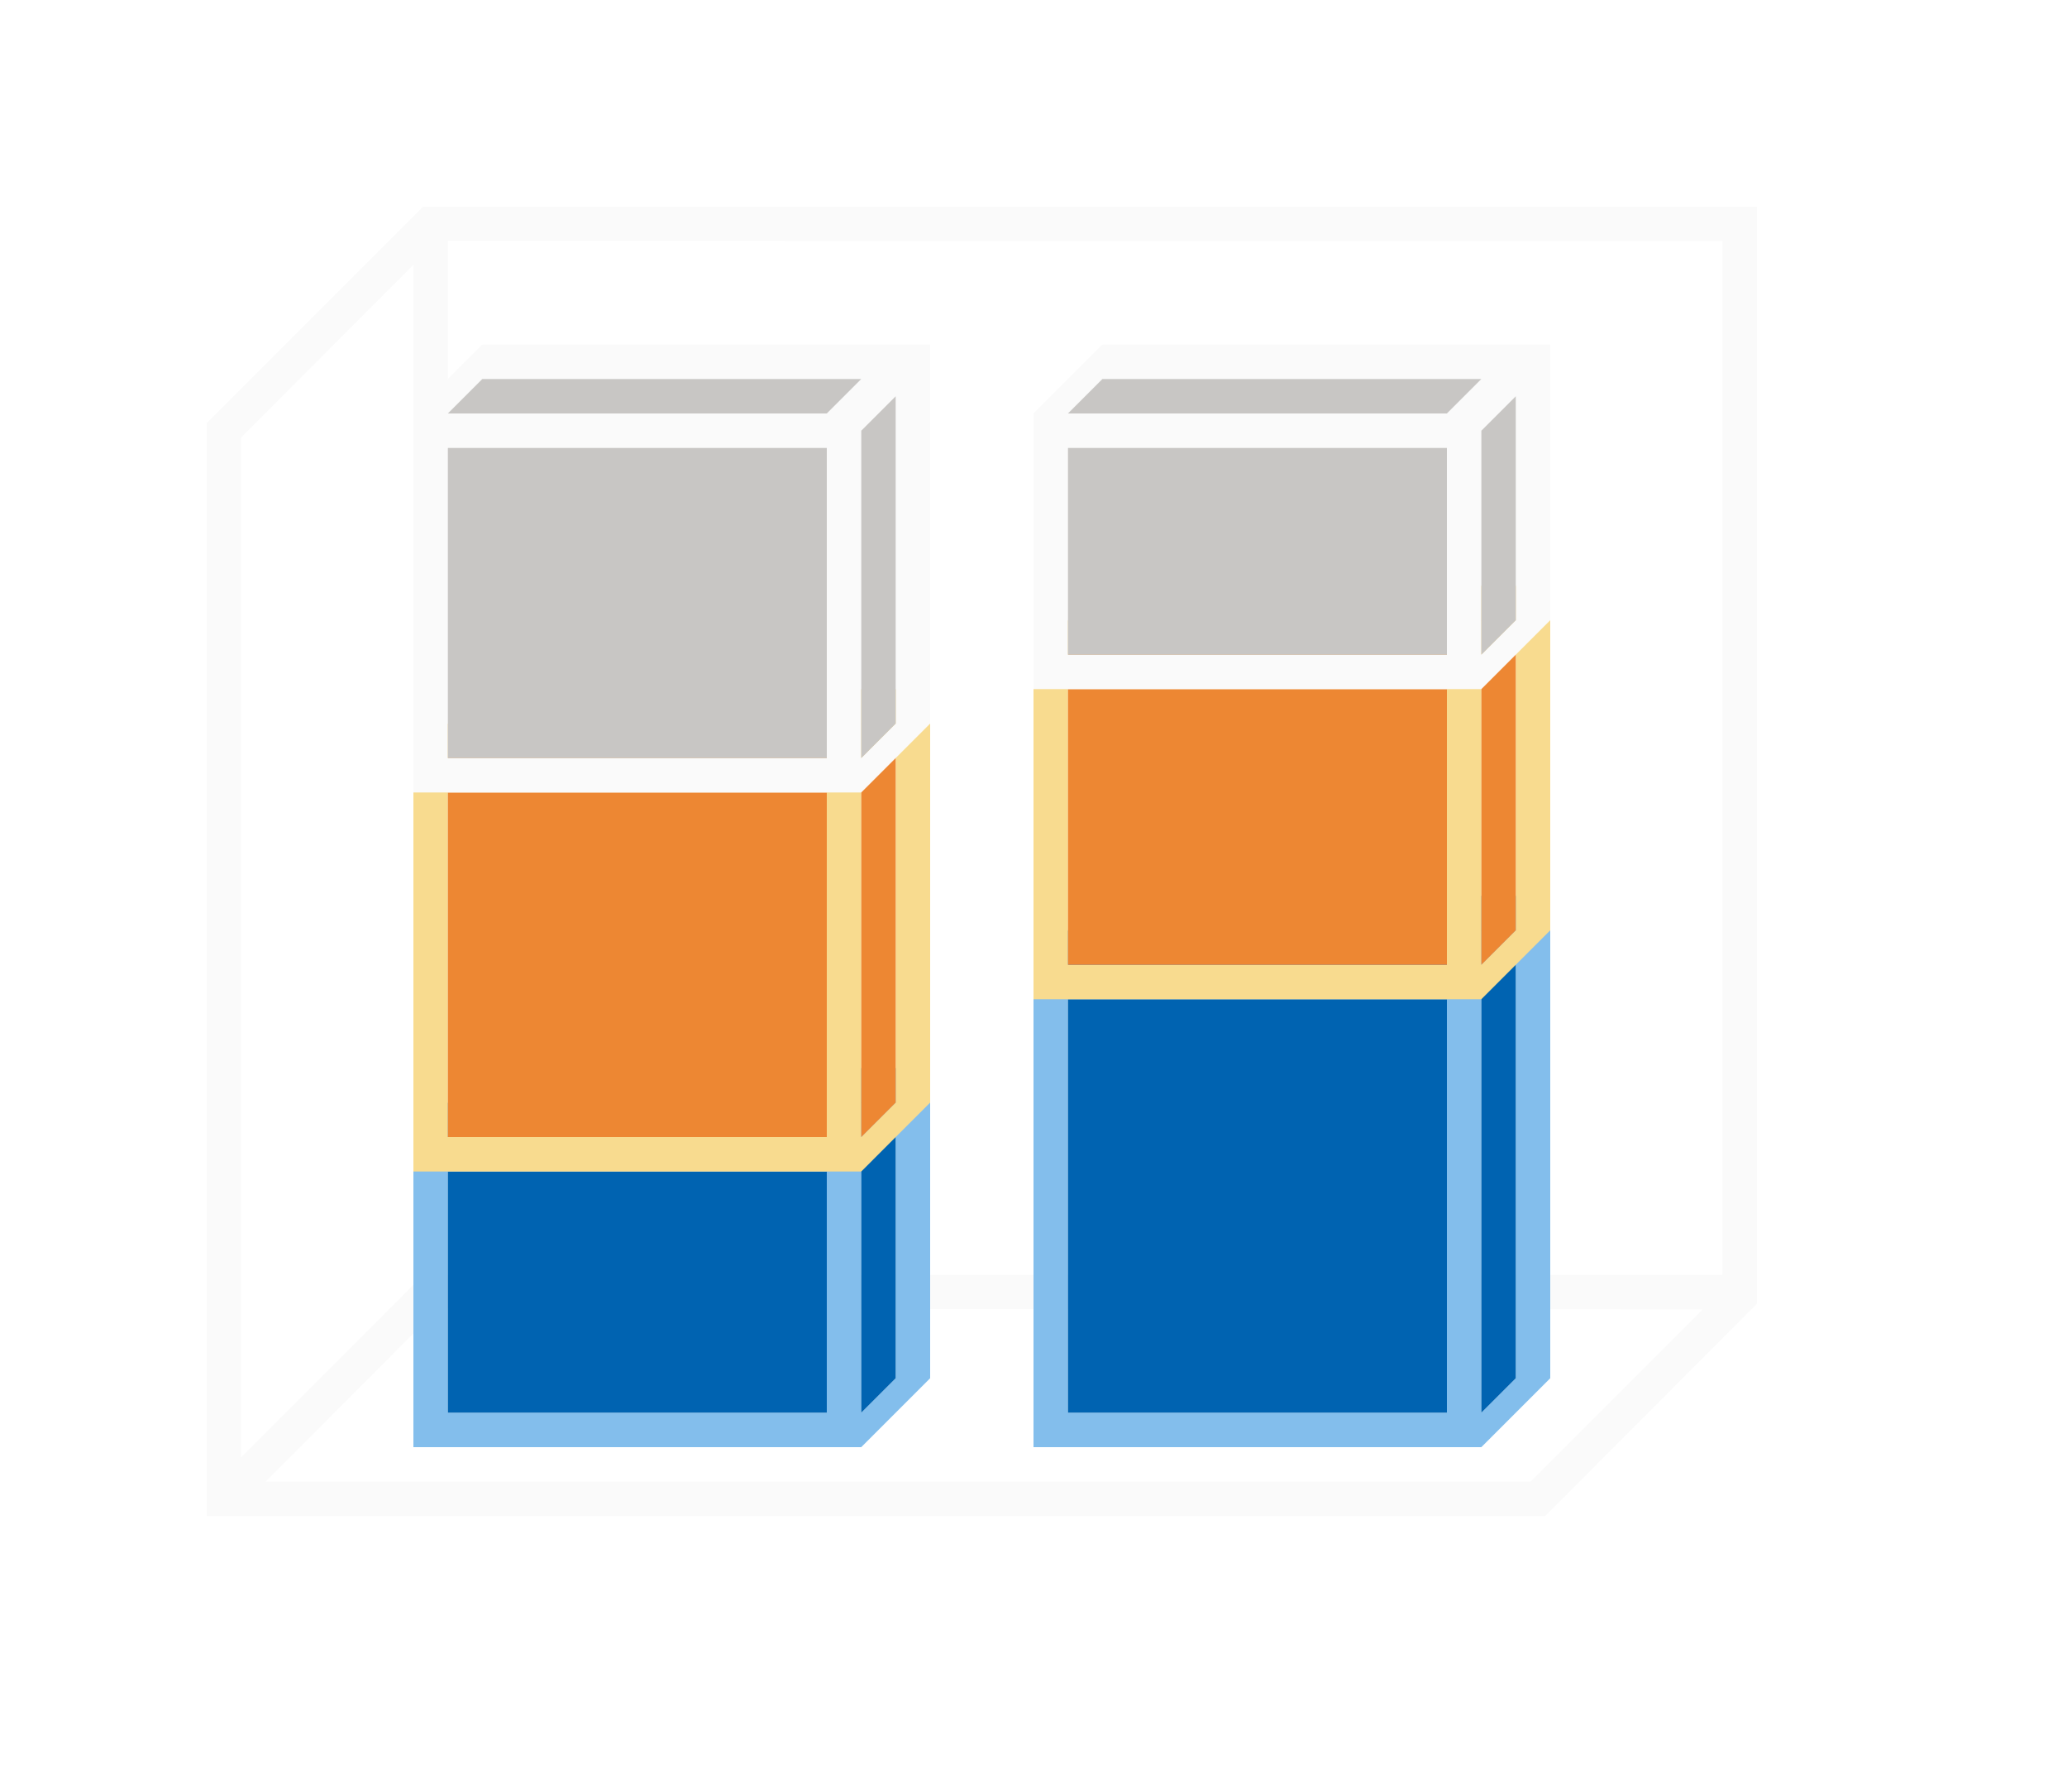
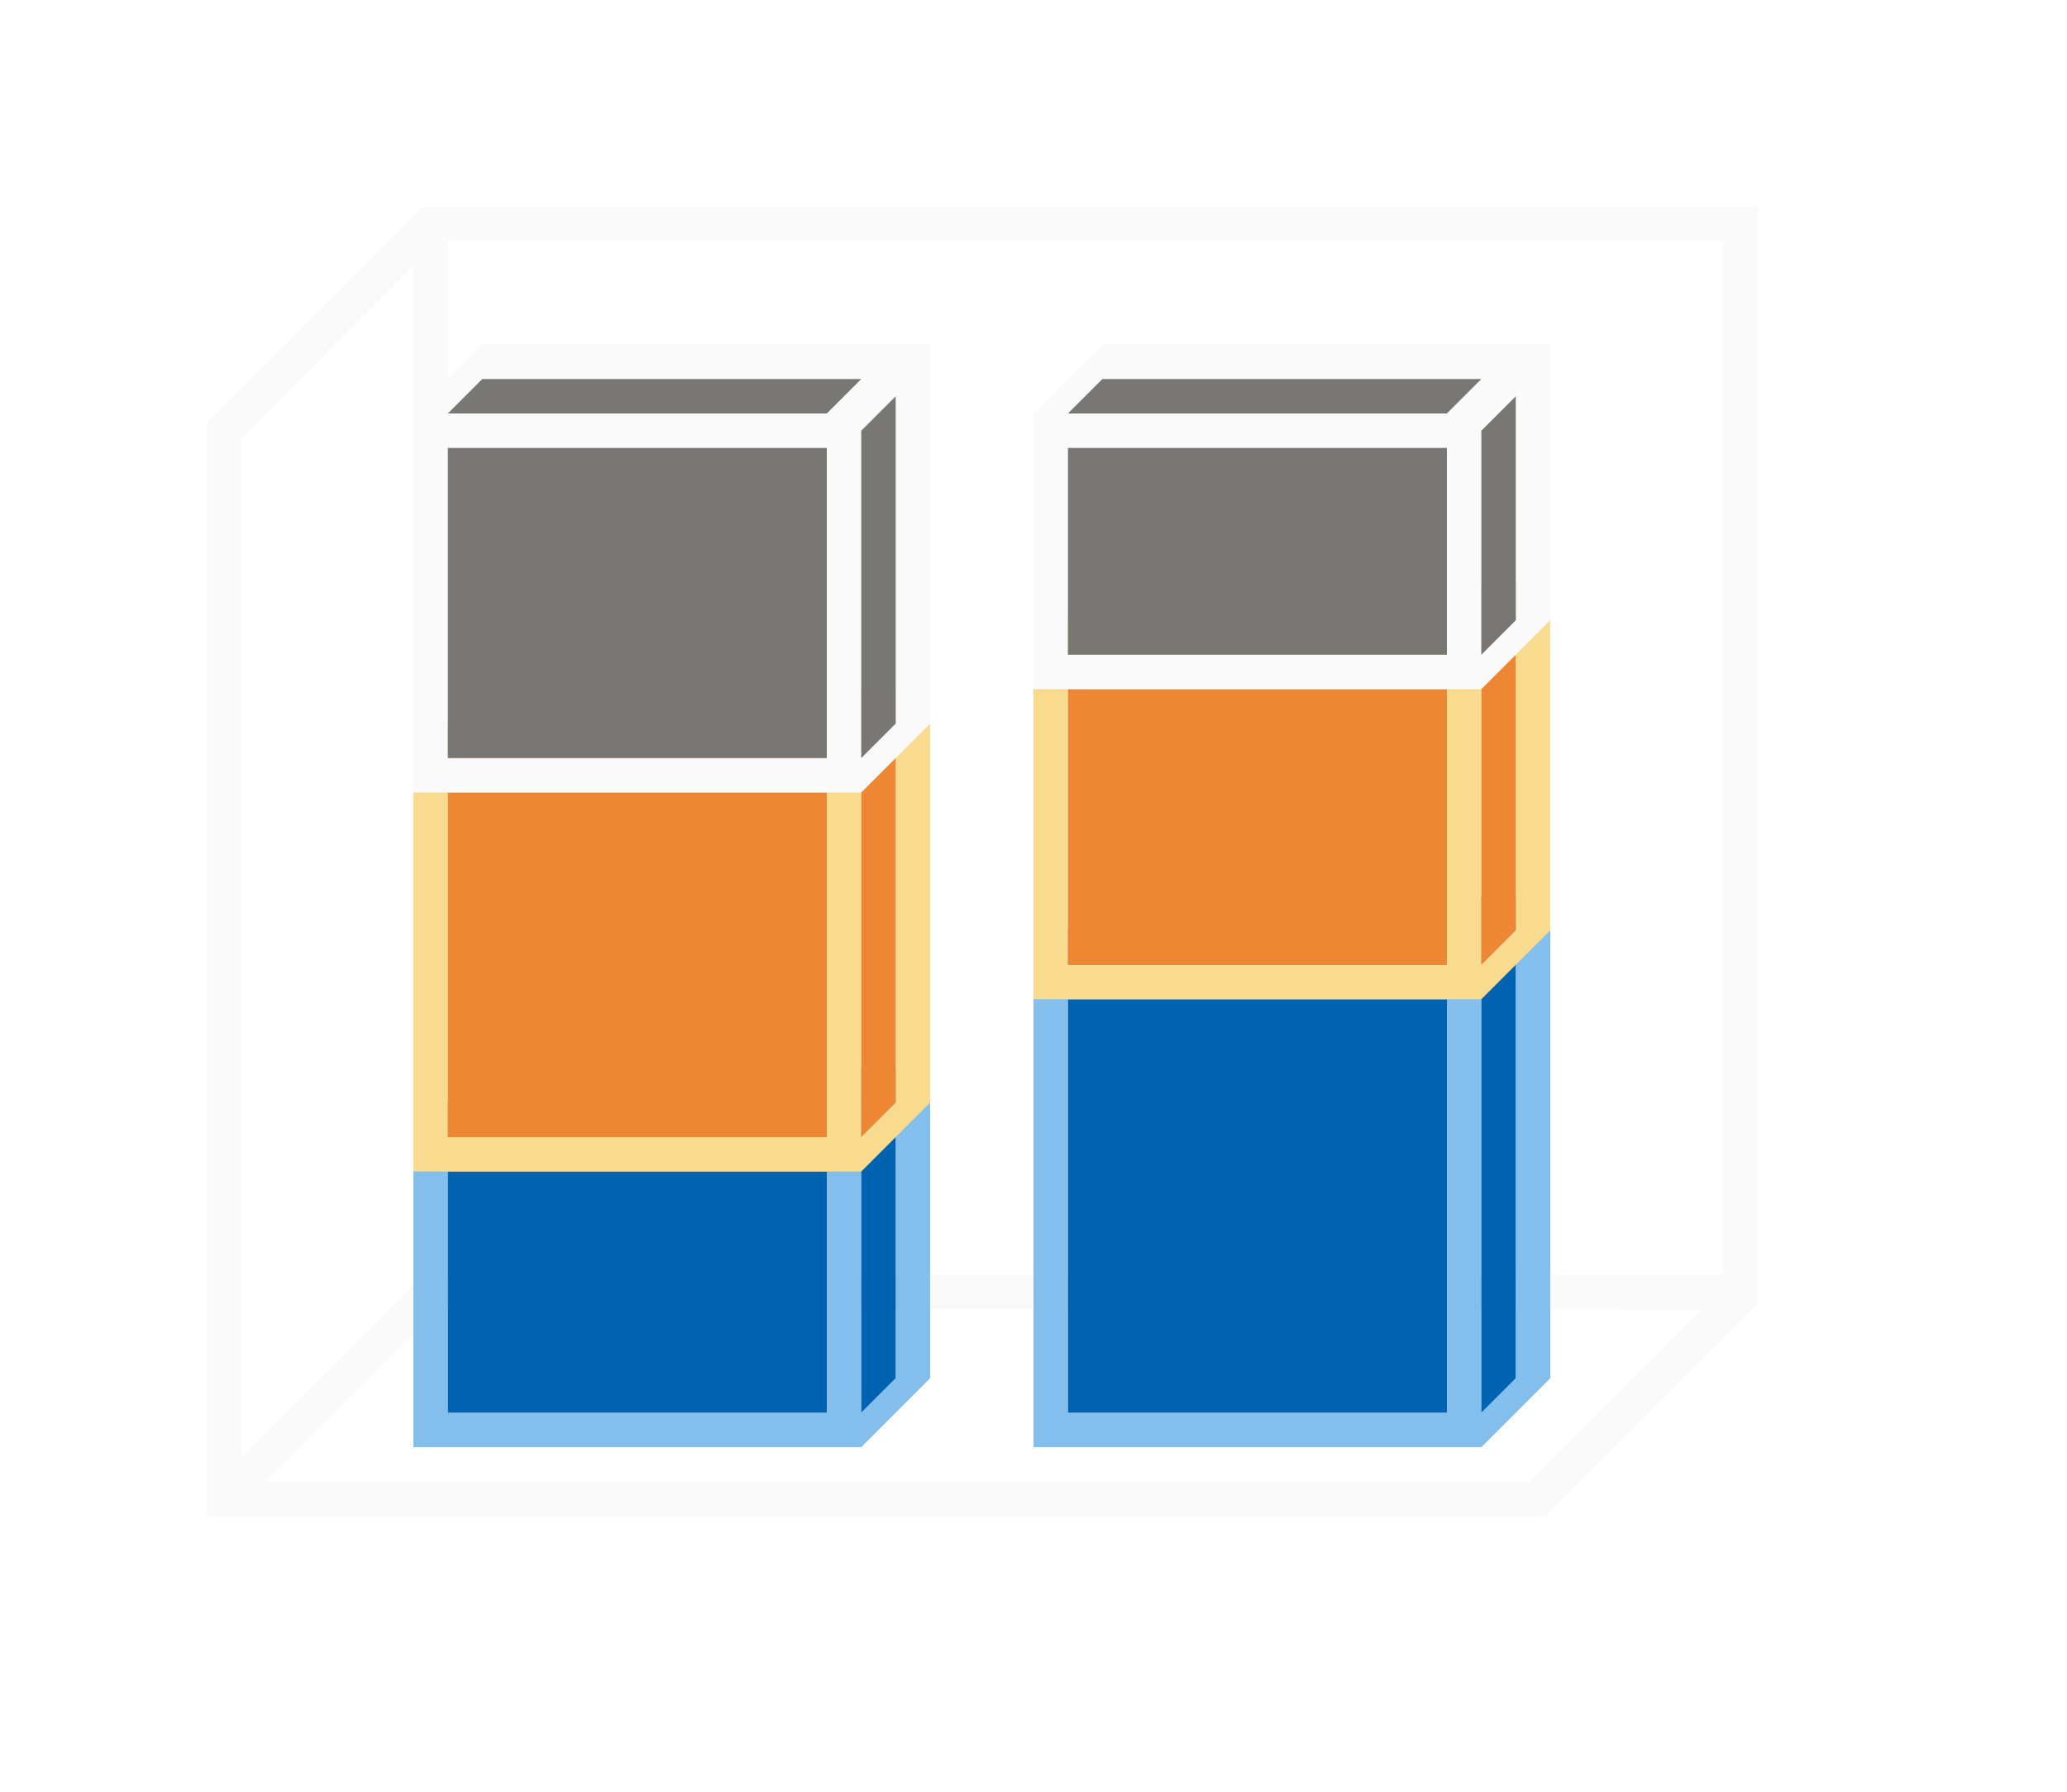
<svg xmlns="http://www.w3.org/2000/svg" height="52" viewBox="0 0 60 52" width="60">
  <path d="m12.277 6-5.277 5.279-1 1v30.721 1h38.852l5.984-6h.004l.16-.164v-.836-30-1zm.723.988 37 .012v30h-37zm-1 .697v29.314.291l-5 5.002v-29.596zm.709 30.303 36.717.012-4.994 5h-36.721z" fill="#fafafa" />
  <path d="m14 31-2 2v9h13l2-2v-9zm0 1h11l-1 1h-11zm12 .5v7.5l-1 1v-7.5zm-13 1.5h11v7h-11z" fill="#83beec" />
  <path d="m14 32-1 1h11l1-1zm12 .5-1 1v7.5l1-1zm-13 1.5v7h11v-7z" fill="#0063b1" />
  <path d="m14 20-2 2v12h13l2-2v-12zm0 1h11l-1 1h-11zm12 .5v10.5l-1 1v-10.5zm-13 1.5h11v10h-11z" fill="#f8db8f" />
  <path d="m14 21-1 1h11l1-1zm12 .5-1 1v10.5l1-1zm-13 1.5v10h11v-10z" fill="#ed8733" />
  <path d="m14 10-2 2v11h13l2-2v-11zm0 1h11l-1 1h-11zm12 .5v9.5l-1 1v-9.5zm-13 1.5h11v9h-11z" fill="#fafafa" />
-   <path d="m14 11-1 1h11l1-1zm12 .5-1 1v9.5l1-1zm-13 1.5v9h11v-9z" fill="#c8c6c4" />
+   <path d="m14 11-1 1h11l1-1zm12 .5-1 1v9.5l1-1zm-13 1.5v9h11v-9z" fill="#797774" />
  <path d="m32 26-2 2v14h13l2-2v-14zm0 1h11l-1 1h-11zm12 .5v12.5l-1 1v-12.5zm-13 1.5h11v12h-11z" fill="#83beec" />
  <path d="m32 27-1 1h11l1-1zm12 .5-1 1v12.5l1-1zm-13 1.5v12h11v-12z" fill="#0063b1" />
  <path d="m32 17-2 2v10h13l2-2v-10zm0 1h11l-1 1h-11zm12 .5v8.5l-1 1v-8.5zm-13 1.5h11v8h-11z" fill="#f8db8f" />
  <path d="m32 18-1 1h11l1-1zm12 .5-1 1v8.5l1-1zm-13 1.5v8h11v-8z" fill="#ed8733" />
  <path d="m32 10-2 2v8h13l2-2v-8zm0 1h11l-1 1h-11zm12 .5v6.5l-1 1v-6.5zm-13 1.5h11v6h-11z" fill="#fafafa" />
-   <path d="m32 11-1 1h11l1-1zm12 .5-1 1v6.5l1-1zm-13 1.5v6h11v-6z" fill="#c8c6c4" />
+   <path d="m32 11-1 1h11l1-1zm12 .5-1 1v6.5l1-1zm-13 1.5v6h11v-6z" fill="#797774" />
</svg>
